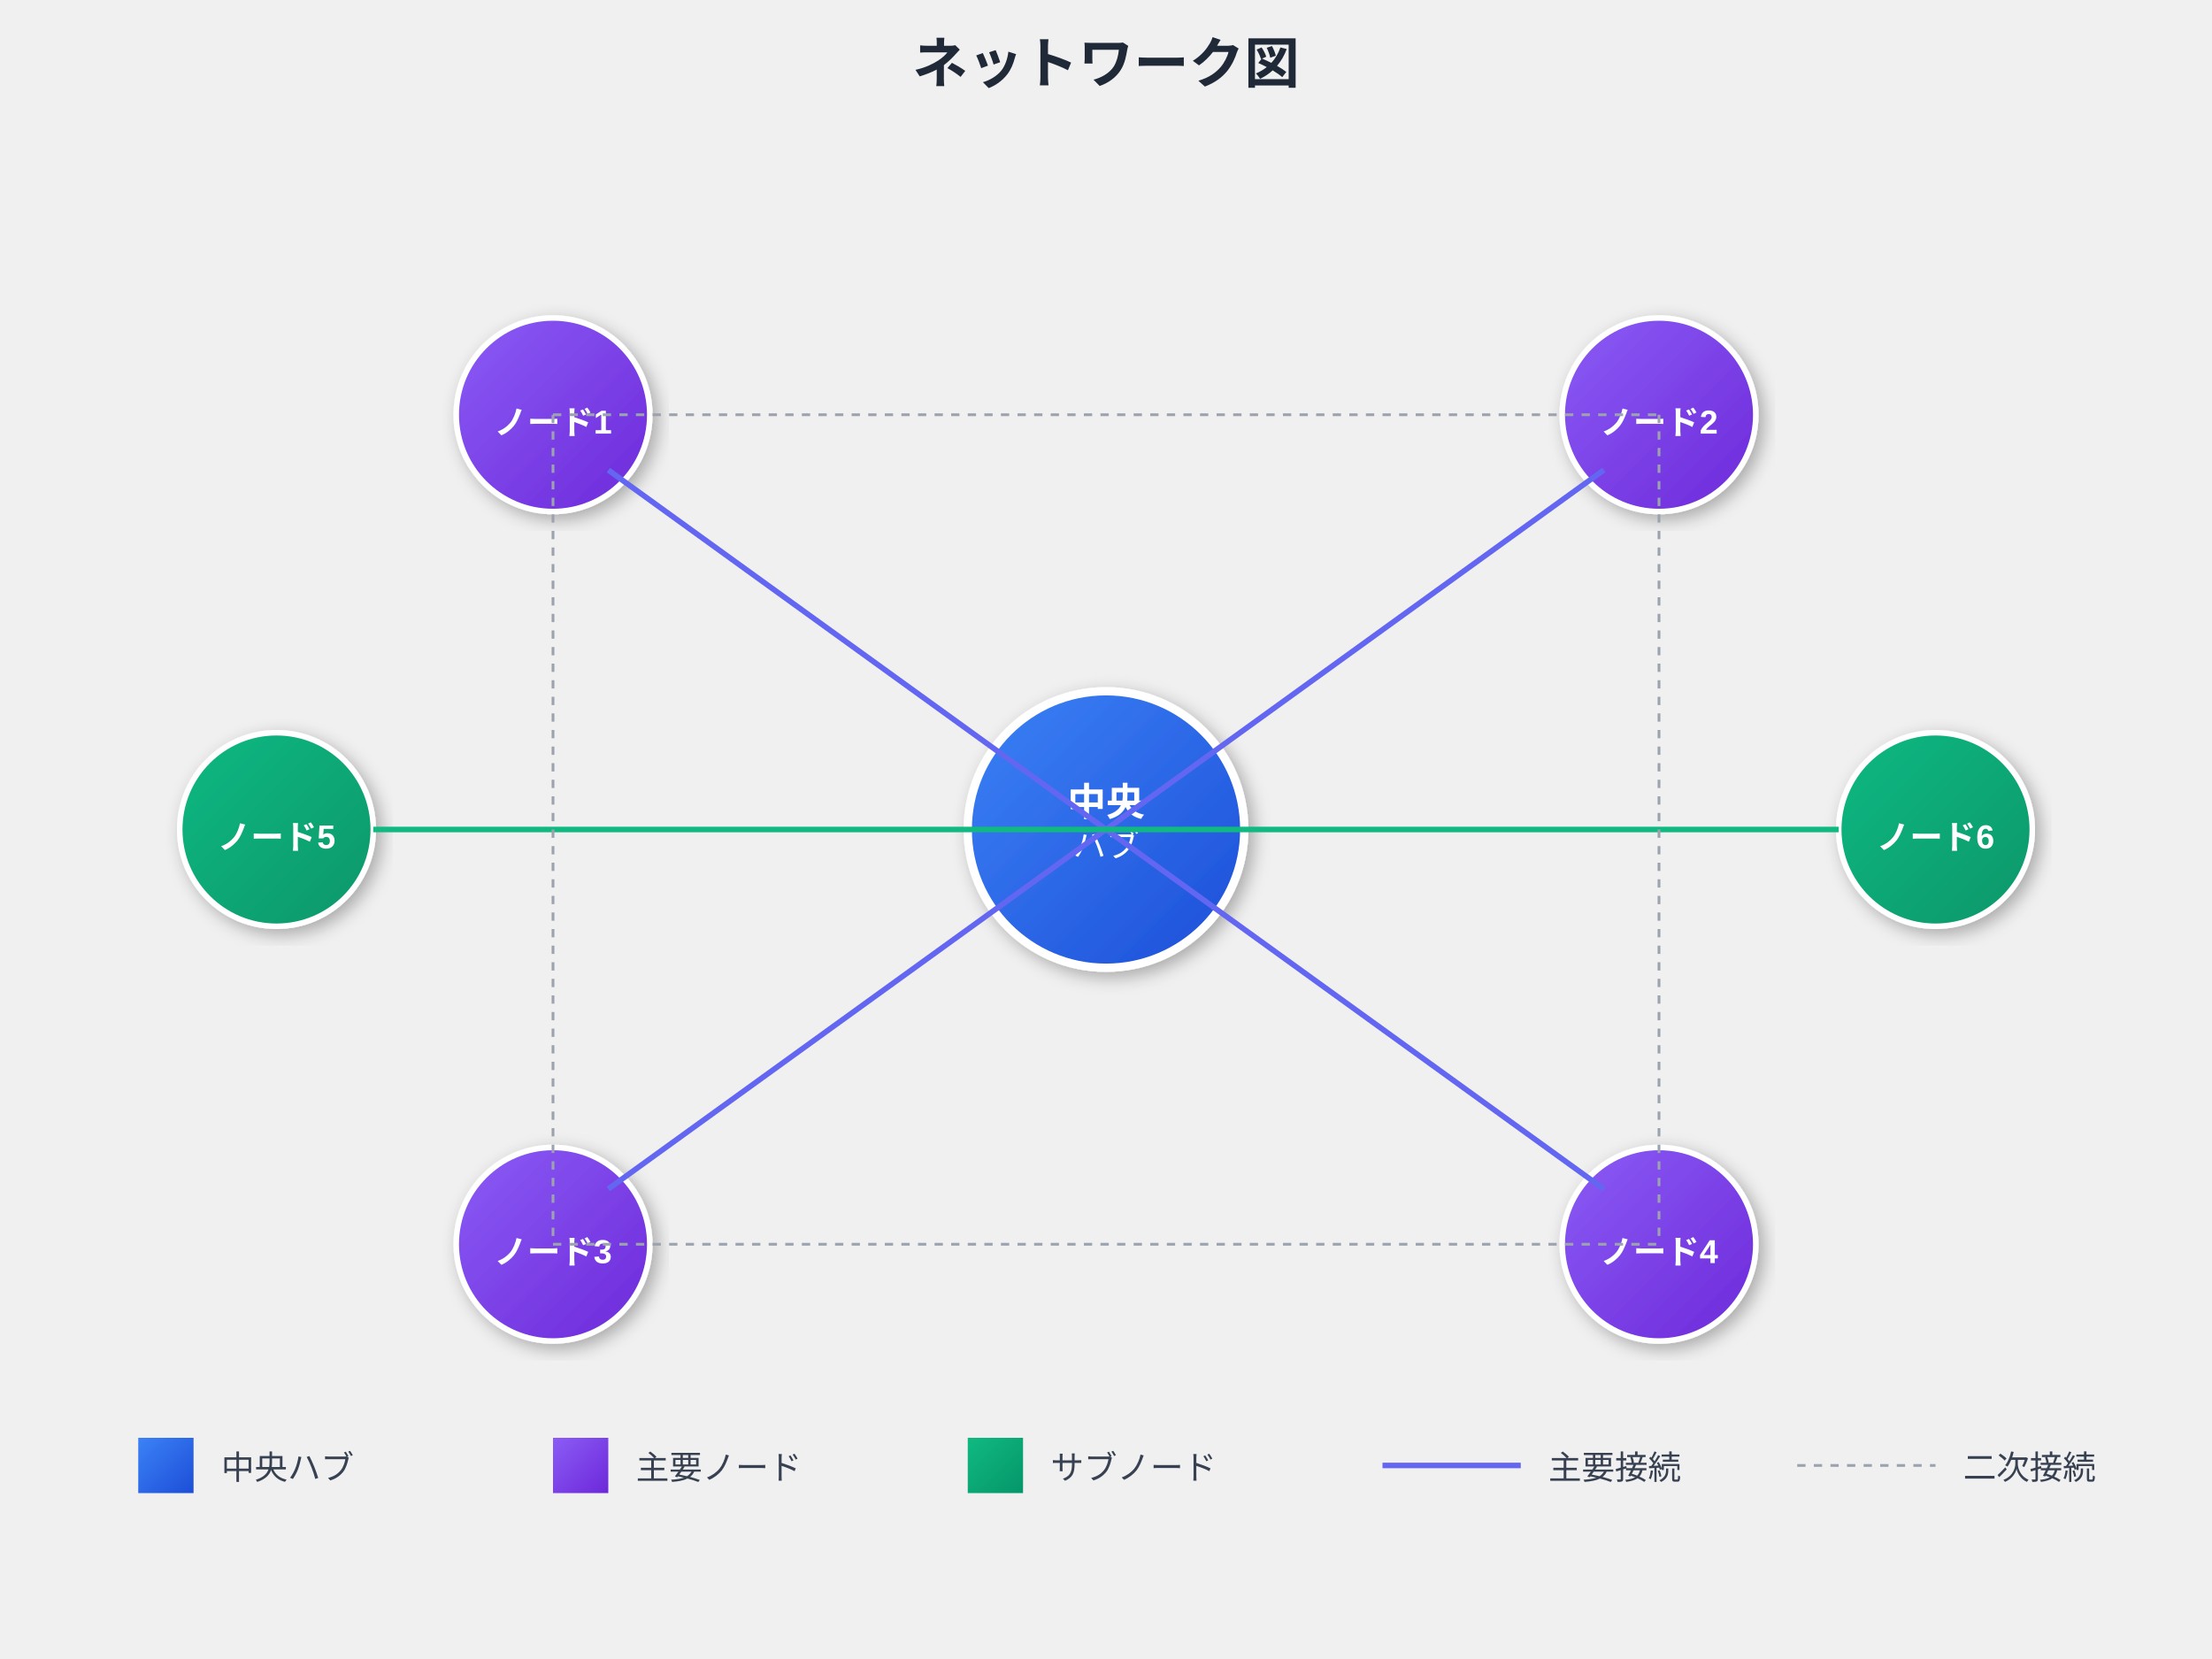
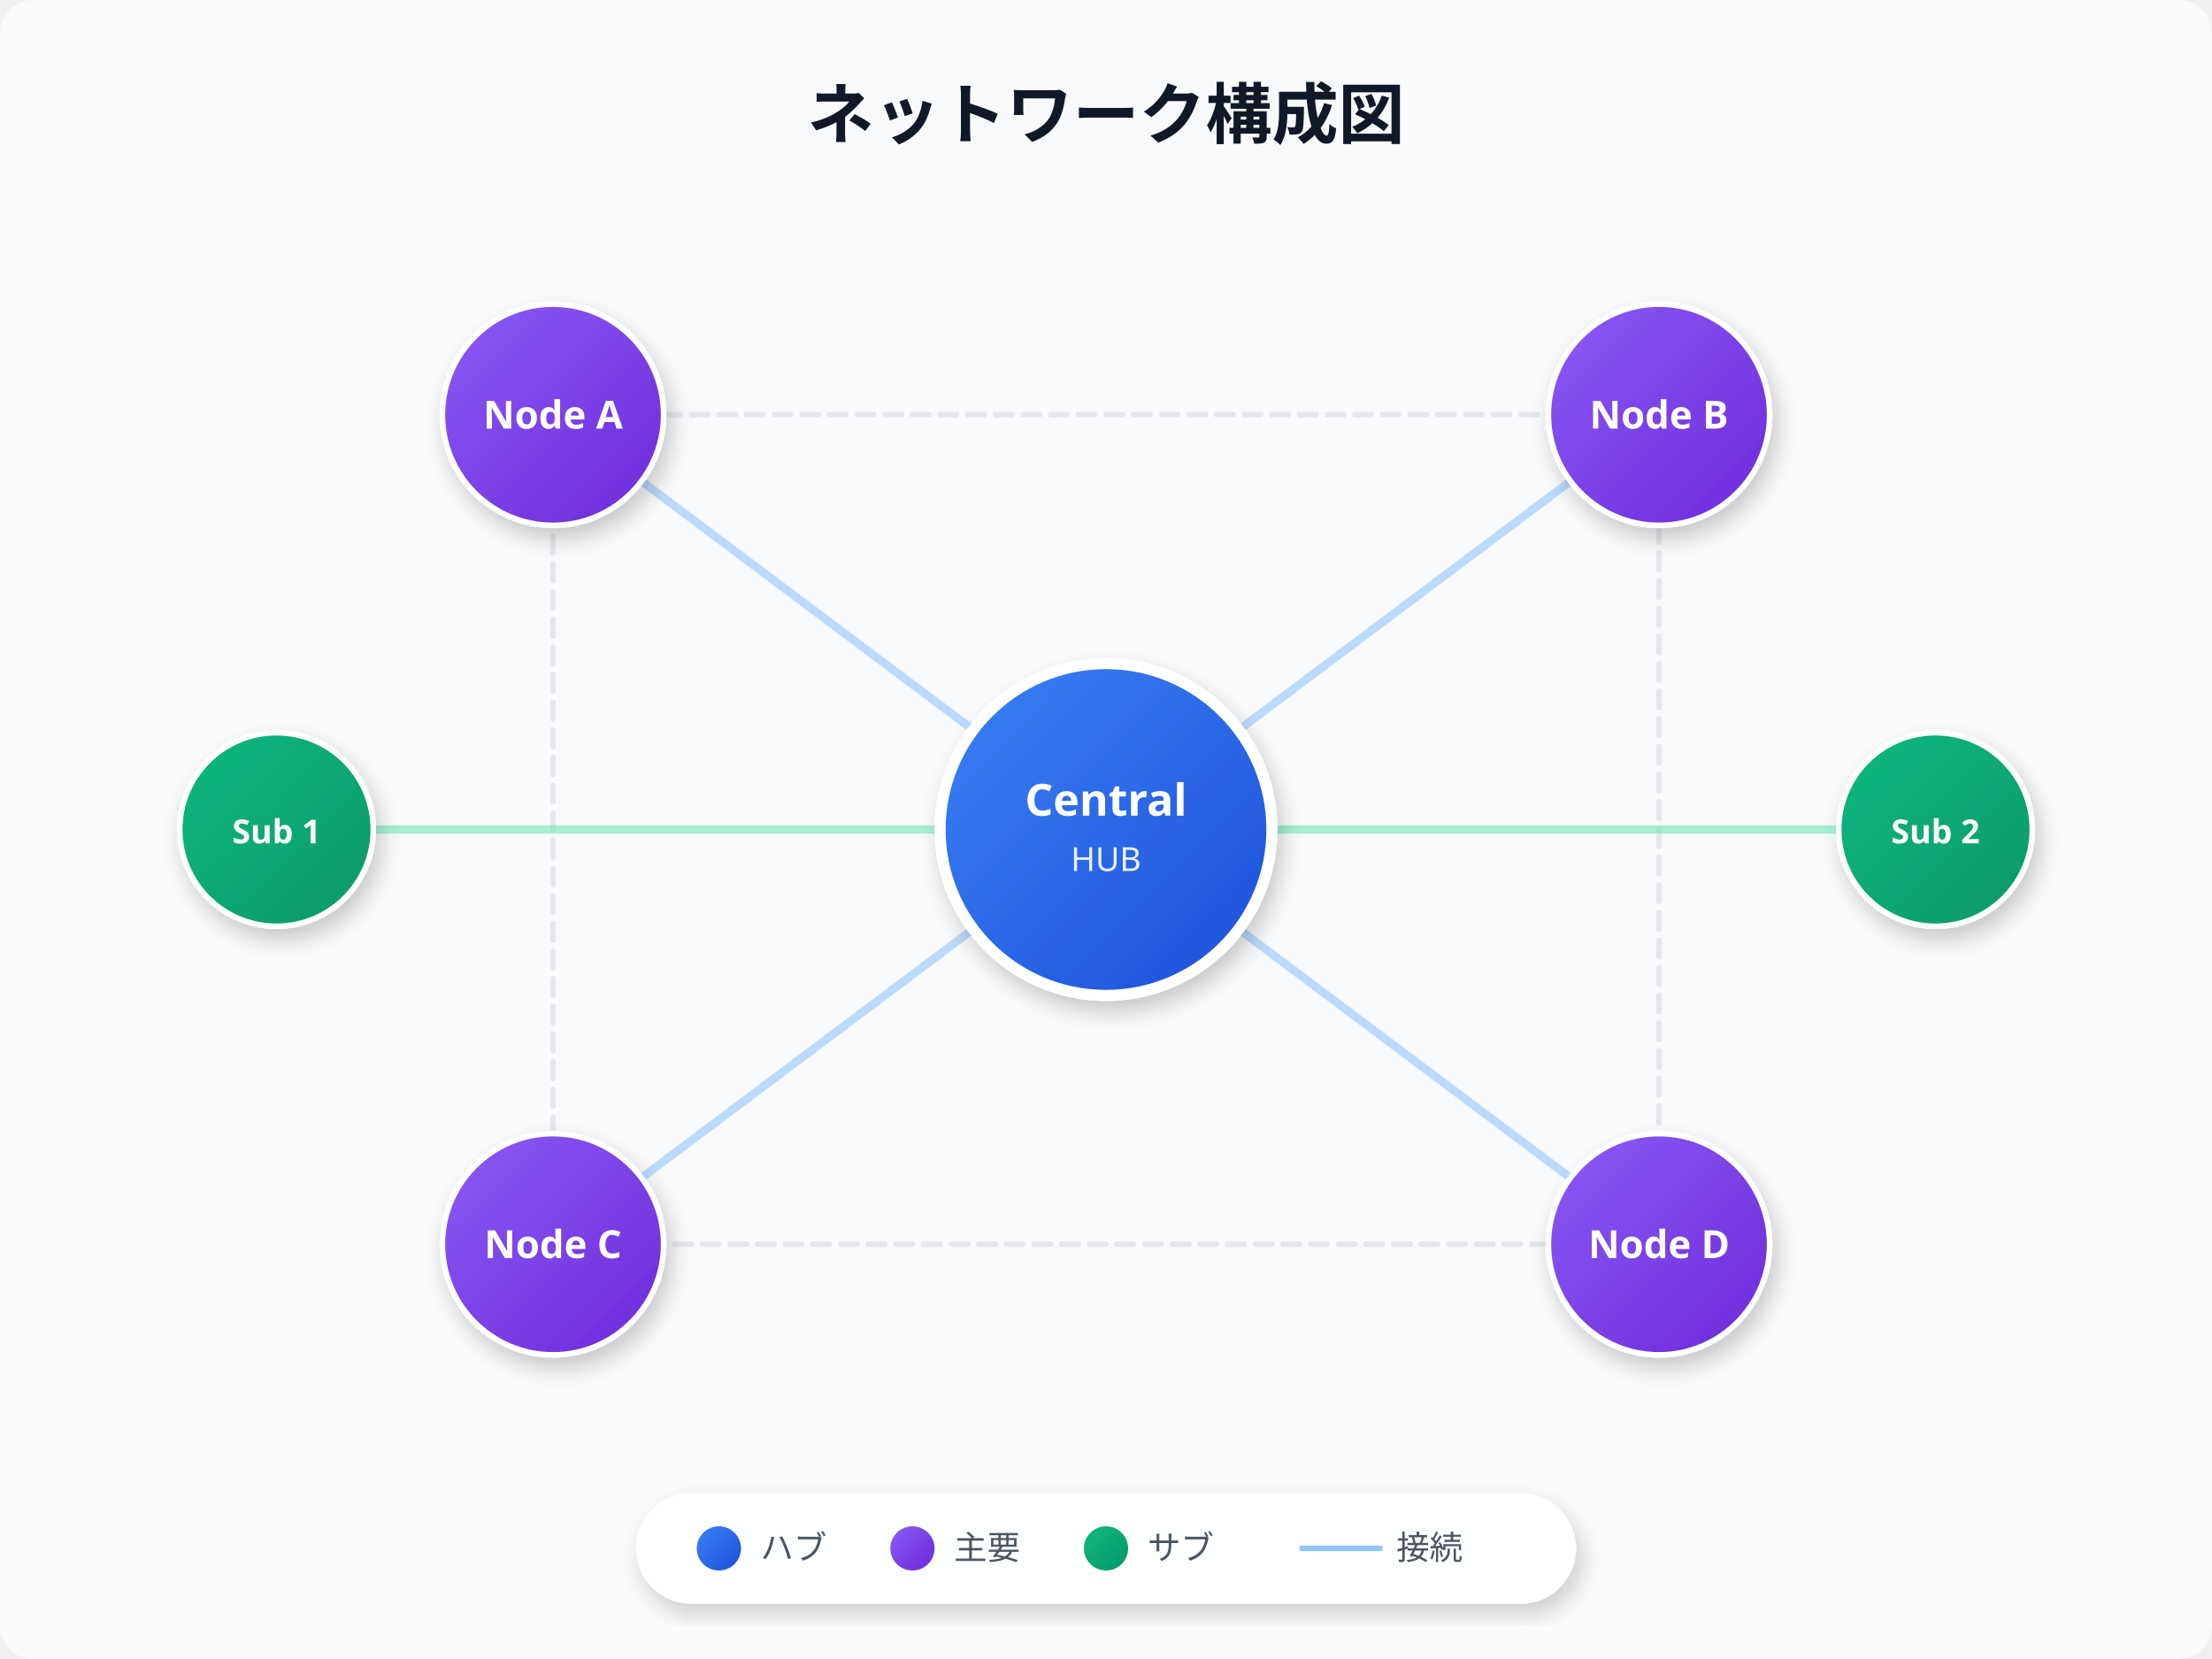
- <svg xmlns="http://www.w3.org/2000/svg" width="800" height="600">
+ <svg xmlns="http://www.w3.org/2000/svg" width="800" height="600" viewBox="0 0 800 600">
  <defs>
-     <linearGradient id="nodeGrad1" x1="0%" y1="0%" x2="100%" y2="100%">
+     <linearGradient id="gradHub" x1="0%" y1="0%" x2="100%" y2="100%">
      <stop offset="0%" style="stop-color:#3B82F6;stop-opacity:1" />
      <stop offset="100%" style="stop-color:#1D4ED8;stop-opacity:1" />
    </linearGradient>
-     <linearGradient id="nodeGrad2" x1="0%" y1="0%" x2="100%" y2="100%">
+     <linearGradient id="gradNodePrimary" x1="0%" y1="0%" x2="100%" y2="100%">
      <stop offset="0%" style="stop-color:#8B5CF6;stop-opacity:1" />
      <stop offset="100%" style="stop-color:#6D28D9;stop-opacity:1" />
    </linearGradient>
-     <linearGradient id="nodeGrad3" x1="0%" y1="0%" x2="100%" y2="100%">
+     <linearGradient id="gradNodeSecondary" x1="0%" y1="0%" x2="100%" y2="100%">
      <stop offset="0%" style="stop-color:#10B981;stop-opacity:1" />
      <stop offset="100%" style="stop-color:#059669;stop-opacity:1" />
    </linearGradient>
-     <filter id="nodeShadow">
-       <feDropShadow dx="2" dy="2" stdDeviation="3" flood-opacity="0.3" />
+     <filter id="softShadow" x="-20%" y="-20%" width="140%" height="140%">
+       <feGaussianBlur in="SourceAlpha" stdDeviation="4" />
+       <feOffset dx="2" dy="4" result="offsetblur" />
+       <feComponentTransfer>
+         <feFuncA type="linear" slope="0.2" />
+       </feComponentTransfer>
+       <feMerge>
+         <feMergeNode />
+         <feMergeNode in="SourceGraphic" />
+       </feMerge>
    </filter>
  </defs>
-   <text x="400" y="30" font-family="Arial, sans-serif" font-size="20" font-weight="bold" text-anchor="middle" fill="#1F2937">ネットワーク図</text>
-   <circle cx="400" cy="300" r="50" fill="url(#nodeGrad1)" filter="url(#nodeShadow)" stroke="white" stroke-width="3" />
-   <text x="400" y="295" font-family="Arial, sans-serif" font-size="14" font-weight="bold" text-anchor="middle" fill="white">中央</text>
-   <text x="400" y="310" font-family="Arial, sans-serif" font-size="12" text-anchor="middle" fill="white">ハブ</text>
-   <circle cx="200" cy="150" r="35" fill="url(#nodeGrad2)" filter="url(#nodeShadow)" stroke="white" stroke-width="2" />
-   <text x="200" y="157" font-family="Arial, sans-serif" font-size="12" font-weight="bold" text-anchor="middle" fill="white">ノード1</text>
-   <line x1="400" y1="300" x2="220" y2="170" stroke="#6366F1" stroke-width="2" />
-   <circle cx="600" cy="150" r="35" fill="url(#nodeGrad2)" filter="url(#nodeShadow)" stroke="white" stroke-width="2" />
-   <text x="600" y="157" font-family="Arial, sans-serif" font-size="12" font-weight="bold" text-anchor="middle" fill="white">ノード2</text>
-   <line x1="400" y1="300" x2="580" y2="170" stroke="#6366F1" stroke-width="2" />
-   <circle cx="200" cy="450" r="35" fill="url(#nodeGrad2)" filter="url(#nodeShadow)" stroke="white" stroke-width="2" />
-   <text x="200" y="457" font-family="Arial, sans-serif" font-size="12" font-weight="bold" text-anchor="middle" fill="white">ノード3</text>
-   <line x1="400" y1="300" x2="220" y2="430" stroke="#6366F1" stroke-width="2" />
-   <circle cx="600" cy="450" r="35" fill="url(#nodeGrad2)" filter="url(#nodeShadow)" stroke="white" stroke-width="2" />
-   <text x="600" y="457" font-family="Arial, sans-serif" font-size="12" font-weight="bold" text-anchor="middle" fill="white">ノード4</text>
-   <line x1="400" y1="300" x2="580" y2="430" stroke="#6366F1" stroke-width="2" />
-   <circle cx="100" cy="300" r="35" fill="url(#nodeGrad3)" filter="url(#nodeShadow)" stroke="white" stroke-width="2" />
-   <text x="100" y="307" font-family="Arial, sans-serif" font-size="12" font-weight="bold" text-anchor="middle" fill="white">ノード5</text>
-   <line x1="400" y1="300" x2="135" y2="300" stroke="#10B981" stroke-width="2" />
-   <circle cx="700" cy="300" r="35" fill="url(#nodeGrad3)" filter="url(#nodeShadow)" stroke="white" stroke-width="2" />
-   <text x="700" y="307" font-family="Arial, sans-serif" font-size="12" font-weight="bold" text-anchor="middle" fill="white">ノード6</text>
-   <line x1="400" y1="300" x2="665" y2="300" stroke="#10B981" stroke-width="2" />
-   <line x1="200" y1="150" x2="600" y2="150" stroke="#9CA3AF" stroke-width="1" stroke-dasharray="3,3" />
-   <line x1="200" y1="450" x2="600" y2="450" stroke="#9CA3AF" stroke-width="1" stroke-dasharray="3,3" />
-   <line x1="200" y1="150" x2="200" y2="450" stroke="#9CA3AF" stroke-width="1" stroke-dasharray="3,3" />
-   <line x1="600" y1="150" x2="600" y2="450" stroke="#9CA3AF" stroke-width="1" stroke-dasharray="3,3" />
-   <rect x="50" y="520" width="20" height="20" fill="url(#nodeGrad1)" />
-   <text x="80" y="535" font-family="Arial, sans-serif" font-size="12" fill="#374151">中央ハブ</text>
-   <rect x="200" y="520" width="20" height="20" fill="url(#nodeGrad2)" />
-   <text x="230" y="535" font-family="Arial, sans-serif" font-size="12" fill="#374151">主要ノード</text>
-   <rect x="350" y="520" width="20" height="20" fill="url(#nodeGrad3)" />
-   <text x="380" y="535" font-family="Arial, sans-serif" font-size="12" fill="#374151">サブノード</text>
-   <line x1="500" y1="530" x2="550" y2="530" stroke="#6366F1" stroke-width="2" />
-   <text x="560" y="535" font-family="Arial, sans-serif" font-size="12" fill="#374151">主要接続</text>
-   <line x1="650" y1="530" x2="700" y2="530" stroke="#9CA3AF" stroke-width="1" stroke-dasharray="3,3" />
-   <text x="710" y="535" font-family="Arial, sans-serif" font-size="12" fill="#374151">二次接続</text>
+   <rect width="800" height="600" fill="#F9FAFB" rx="12" ry="12" />
+   <text x="400" y="50" font-family="'Helvetica Neue', Helvetica, Arial, sans-serif" font-size="24" font-weight="bold" text-anchor="middle" fill="#111827">ネットワーク構成図</text>
+   <g stroke-linecap="round">
+     <path d="M200 150 L600 150 L600 450 L200 450 Z" fill="none" stroke="#E5E7EB" stroke-width="2" stroke-dasharray="6,4" />
+     <line x1="400" y1="300" x2="200" y2="150" stroke="#93C5FD" stroke-width="3" opacity="0.6" />
+     <line x1="400" y1="300" x2="600" y2="150" stroke="#93C5FD" stroke-width="3" opacity="0.6" />
+     <line x1="400" y1="300" x2="200" y2="450" stroke="#93C5FD" stroke-width="3" opacity="0.6" />
+     <line x1="400" y1="300" x2="600" y2="450" stroke="#93C5FD" stroke-width="3" opacity="0.6" />
+     <line x1="400" y1="300" x2="100" y2="300" stroke="#6EE7B7" stroke-width="3" opacity="0.6" />
+     <line x1="400" y1="300" x2="700" y2="300" stroke="#6EE7B7" stroke-width="3" opacity="0.6" />
+   </g>
+   <g filter="url(#softShadow)">
+     <circle cx="200" cy="150" r="40" fill="url(#gradNodePrimary)" stroke="white" stroke-width="2" />
+     <text x="200" y="155" font-family="sans-serif" font-size="14" font-weight="bold" text-anchor="middle" fill="white">Node A</text>
+     <circle cx="600" cy="150" r="40" fill="url(#gradNodePrimary)" stroke="white" stroke-width="2" />
+     <text x="600" y="155" font-family="sans-serif" font-size="14" font-weight="bold" text-anchor="middle" fill="white">Node B</text>
+     <circle cx="200" cy="450" r="40" fill="url(#gradNodePrimary)" stroke="white" stroke-width="2" />
+     <text x="200" y="455" font-family="sans-serif" font-size="14" font-weight="bold" text-anchor="middle" fill="white">Node C</text>
+     <circle cx="600" cy="450" r="40" fill="url(#gradNodePrimary)" stroke="white" stroke-width="2" />
+     <text x="600" y="455" font-family="sans-serif" font-size="14" font-weight="bold" text-anchor="middle" fill="white">Node D</text>
+     <circle cx="100" cy="300" r="35" fill="url(#gradNodeSecondary)" stroke="white" stroke-width="2" />
+     <text x="100" y="305" font-family="sans-serif" font-size="12" font-weight="bold" text-anchor="middle" fill="white">Sub 1</text>
+     <circle cx="700" cy="300" r="35" fill="url(#gradNodeSecondary)" stroke="white" stroke-width="2" />
+     <text x="700" y="305" font-family="sans-serif" font-size="12" font-weight="bold" text-anchor="middle" fill="white">Sub 2</text>
+     <circle cx="400" cy="300" r="60" fill="url(#gradHub)" stroke="white" stroke-width="4" />
+     <text x="400" y="295" font-family="sans-serif" font-size="16" font-weight="bold" text-anchor="middle" fill="white">Central</text>
+     <text x="400" y="315" font-family="sans-serif" font-size="12" text-anchor="middle" fill="rgba(255,255,255,0.9)">HUB</text>
+   </g>
+   <g transform="translate(230, 540)">
+     <rect width="340" height="40" rx="20" fill="white" filter="url(#softShadow)" opacity="0.9" />
+     <circle cx="30" cy="20" r="8" fill="url(#gradHub)" />
+     <text x="45" y="24" font-family="sans-serif" font-size="12" fill="#4B5563">ハブ</text>
+     <circle cx="100" cy="20" r="8" fill="url(#gradNodePrimary)" />
+     <text x="115" y="24" font-family="sans-serif" font-size="12" fill="#4B5563">主要</text>
+     <circle cx="170" cy="20" r="8" fill="url(#gradNodeSecondary)" />
+     <text x="185" y="24" font-family="sans-serif" font-size="12" fill="#4B5563">サブ</text>
+     <line x1="240" y1="20" x2="270" y2="20" stroke="#93C5FD" stroke-width="2" />
+     <text x="275" y="24" font-family="sans-serif" font-size="12" fill="#4B5563">接続</text>
+   </g>
</svg>
